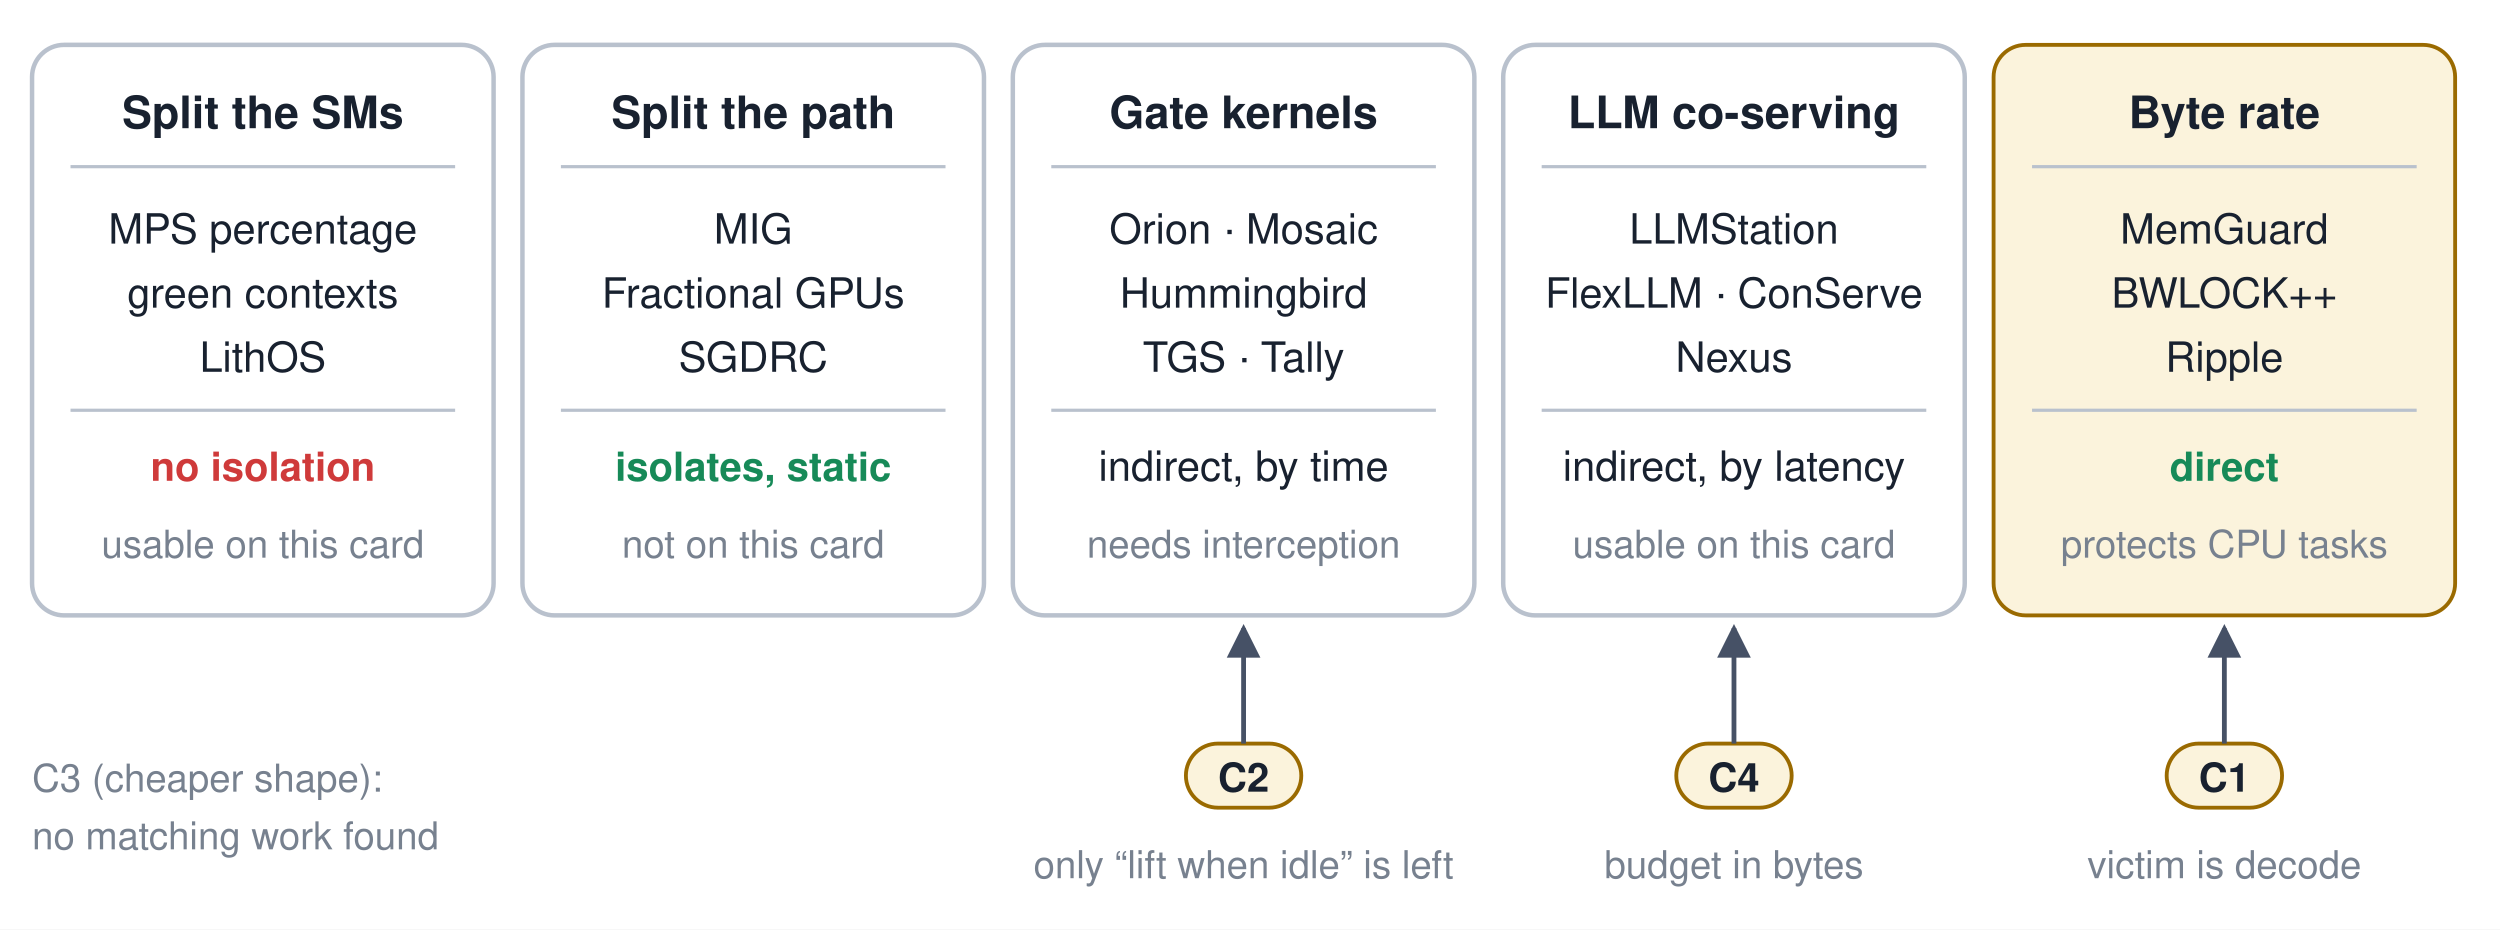
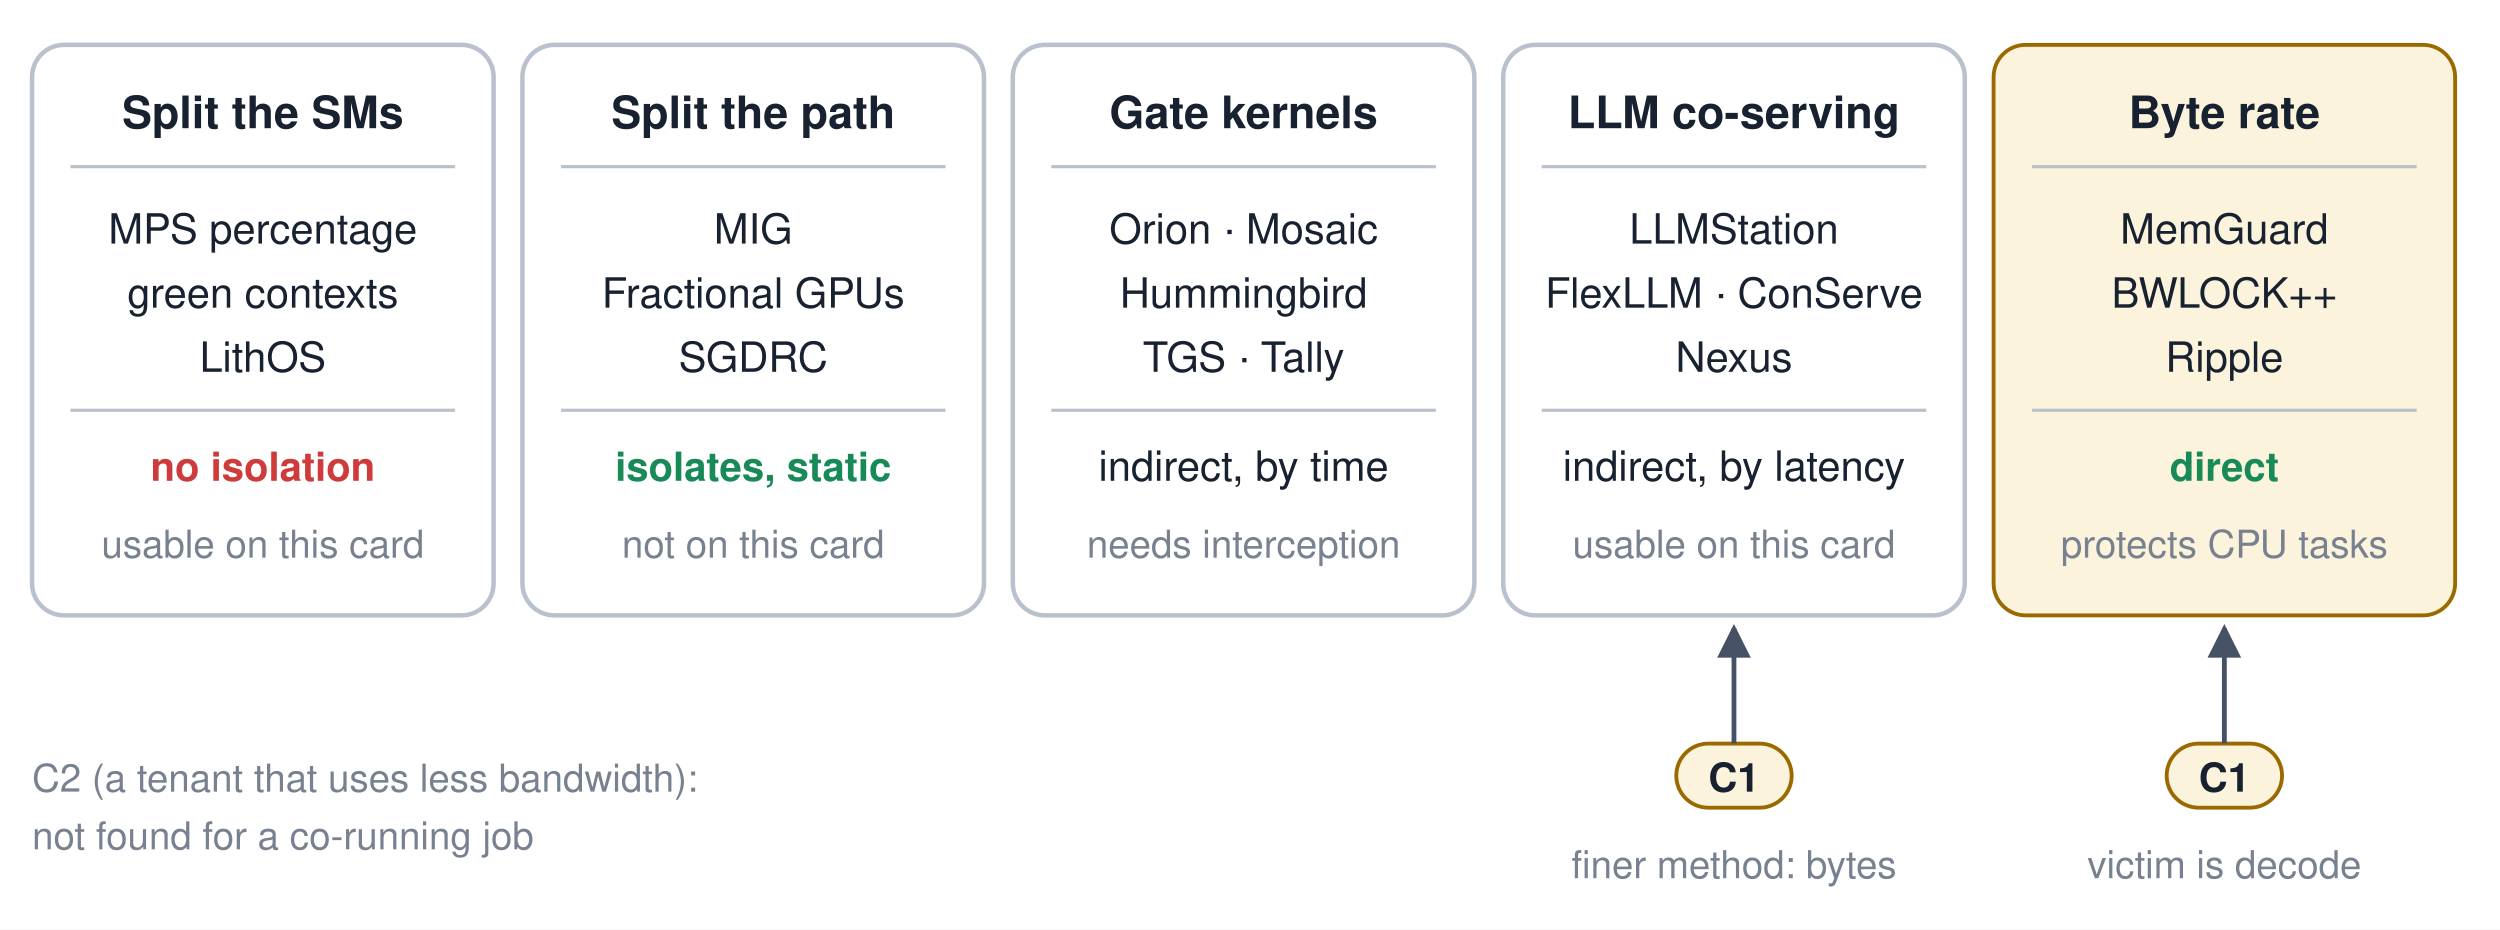
<svg xmlns="http://www.w3.org/2000/svg" viewBox="0 0 780 290" width="780" height="290" role="img" aria-labelledby="rw-t">
  <style>svg{background:#fff} text{font-family:"IBM Plex Sans","Segoe UI",Helvetica,Arial,sans-serif}
.d-box{fill:#ffffff;stroke:#b9c1cd;stroke-width:1.4}.d-soft{fill:#eaf1fb;stroke:#2a78d6;stroke-width:1.2}.d-ten{fill:#fdeee6;stroke:#eb6834;stroke-width:1.2}
.d-bad{fill:#fbecec;stroke:#cf3a3a;stroke-width:1.4}.d-good{fill:#e7f5ee;stroke:#178a58;stroke-width:1.2}.d-warn{fill:#fbf3dc;stroke:#9a6a00;stroke-width:1.2}
.d-zone{fill:none;stroke:#b9c1cd;stroke-width:1.2;stroke-dasharray:5 4}.d-t{fill:#18212f;font-size:13px}.d-b{fill:#18212f;font-size:14px;font-weight:600}
.d-m{fill:#77818f;font-size:12px}.d-r{fill:#cf3a3a;font-size:12.5px;font-weight:600}.d-g{fill:#178a58;font-size:12.5px;font-weight:600}.d-ln{stroke:#465166;stroke-width:1.5;fill:none}</style>
  <rect width="780" height="290" fill="#fff" />
  <defs>
    <marker id="rw-arr" viewBox="0 0 8 8" refX="7" refY="4" markerWidth="7" markerHeight="7" orient="auto">
      <path d="M0 0L8 4L0 8z" style="fill:#465166" />
    </marker>
  </defs>
  <g id="rw-c1">
    <rect class="d-box" x="10" y="14" width="144" height="178" rx="10" />
    <text class="d-b" x="82" y="40" text-anchor="middle">Split the SMs</text>
    <path class="d-ln" d="M22 52H142" style="stroke:#b9c1cd;stroke-width:1" />
    <text class="d-t" x="82" y="76" text-anchor="middle">MPS percentage</text>
    <text class="d-t" x="82" y="96" text-anchor="middle">green contexts</text>
    <text class="d-t" x="82" y="116" text-anchor="middle">LithOS</text>
    <path class="d-ln" d="M22 128H142" style="stroke:#b9c1cd;stroke-width:1" />
    <text class="d-r" x="82" y="150" text-anchor="middle">no isolation</text>
    <text class="d-m" x="82" y="174" text-anchor="middle">usable on this card</text>
  </g>
  <g id="rw-c2">
    <rect class="d-box" x="163" y="14" width="144" height="178" rx="10" />
    <text class="d-b" x="235" y="40" text-anchor="middle">Split the path</text>
    <path class="d-ln" d="M175 52H295" style="stroke:#b9c1cd;stroke-width:1" />
    <text class="d-t" x="235" y="76" text-anchor="middle">MIG</text>
    <text class="d-t" x="235" y="96" text-anchor="middle">Fractional GPUs</text>
    <text class="d-t" x="235" y="116" text-anchor="middle">SGDRC</text>
    <path class="d-ln" d="M175 128H295" style="stroke:#b9c1cd;stroke-width:1" />
    <text class="d-g" x="235" y="150" text-anchor="middle">isolates, static</text>
    <text class="d-m" x="235" y="174" text-anchor="middle">not on this card</text>
  </g>
  <g id="rw-c3">
    <rect class="d-box" x="316" y="14" width="144" height="178" rx="10" />
    <text class="d-b" x="388" y="40" text-anchor="middle">Gate kernels</text>
    <path class="d-ln" d="M328 52H448" style="stroke:#b9c1cd;stroke-width:1" />
    <text class="d-t" x="388" y="76" text-anchor="middle">Orion · Mosaic</text>
    <text class="d-t" x="388" y="96" text-anchor="middle">Hummingbird</text>
    <text class="d-t" x="388" y="116" text-anchor="middle">TGS · Tally</text>
    <path class="d-ln" d="M328 128H448" style="stroke:#b9c1cd;stroke-width:1" />
    <text class="d-t" x="388" y="150" text-anchor="middle">indirect, by time</text>
    <text class="d-m" x="388" y="174" text-anchor="middle">needs interception</text>
  </g>
  <g id="rw-c4">
    <rect class="d-box" x="469" y="14" width="144" height="178" rx="10" />
    <text class="d-b" x="541" y="40" text-anchor="middle">LLM co-serving</text>
    <path class="d-ln" d="M481 52H601" style="stroke:#b9c1cd;stroke-width:1" />
    <text class="d-t" x="541" y="76" text-anchor="middle">LLMStation</text>
    <text class="d-t" x="541" y="96" text-anchor="middle">FlexLLM · ConServe</text>
    <text class="d-t" x="541" y="116" text-anchor="middle">Nexus</text>
    <path class="d-ln" d="M481 128H601" style="stroke:#b9c1cd;stroke-width:1" />
    <text class="d-t" x="541" y="150" text-anchor="middle">indirect, by latency</text>
    <text class="d-m" x="541" y="174" text-anchor="middle">usable on this card</text>
  </g>
  <g id="rw-c5">
    <rect class="d-warn" x="622" y="14" width="144" height="178" rx="10" />
    <text class="d-b" x="694" y="40" text-anchor="middle">Byte rate</text>
    <path class="d-ln" d="M634 52H754" style="stroke:#b9c1cd;stroke-width:1" />
    <text class="d-t" x="694" y="76" text-anchor="middle">MemGuard</text>
    <text class="d-t" x="694" y="96" text-anchor="middle">BWLOCK++</text>
    <text class="d-t" x="694" y="116" text-anchor="middle">Ripple</text>
    <path class="d-ln" d="M634 128H754" style="stroke:#b9c1cd;stroke-width:1" />
    <text class="d-g" x="694" y="150" text-anchor="middle">direct</text>
    <text class="d-m" x="694" y="174" text-anchor="middle">protects CPU tasks</text>
  </g>
-   <rect class="d-warn" x="370" y="232" width="36" height="20" rx="10" />
-   <text class="d-b" x="388" y="247" text-anchor="middle" style="font-size:12.5px">C2</text>
-   <path class="d-ln" d="M388 232V196" marker-end="url(#rw-arr)" />
-   <text class="d-m" x="388" y="274" text-anchor="middle">only “lift when idle” is left</text>
  <rect class="d-warn" x="523" y="232" width="36" height="20" rx="10" />
-   <text class="d-b" x="541" y="247" text-anchor="middle" style="font-size:12.5px">C4</text>
+   <text class="d-b" x="541" y="247" text-anchor="middle" style="font-size:12.5px">C1</text>
  <path class="d-ln" d="M541 232V196" marker-end="url(#rw-arr)" />
-   <text class="d-m" x="541" y="274" text-anchor="middle">budget in bytes</text>
+   <text class="d-m" x="541" y="274" text-anchor="middle">finer method: bytes</text>
  <rect class="d-warn" x="676" y="232" width="36" height="20" rx="10" />
  <text class="d-b" x="694" y="247" text-anchor="middle" style="font-size:12.5px">C1</text>
  <path class="d-ln" d="M694 232V196" marker-end="url(#rw-arr)" />
  <text class="d-m" x="694" y="274" text-anchor="middle">victim is decode</text>
-   <text class="d-m" x="10" y="247">C3 (cheaper shape):</text>
-   <text class="d-m" x="10" y="265">no matching work found</text>
+   <text class="d-m" x="10" y="247">C2 (a tenant that uses less bandwidth):</text>
+   <text class="d-m" x="10" y="265">not found for a co-running job</text>
</svg>
